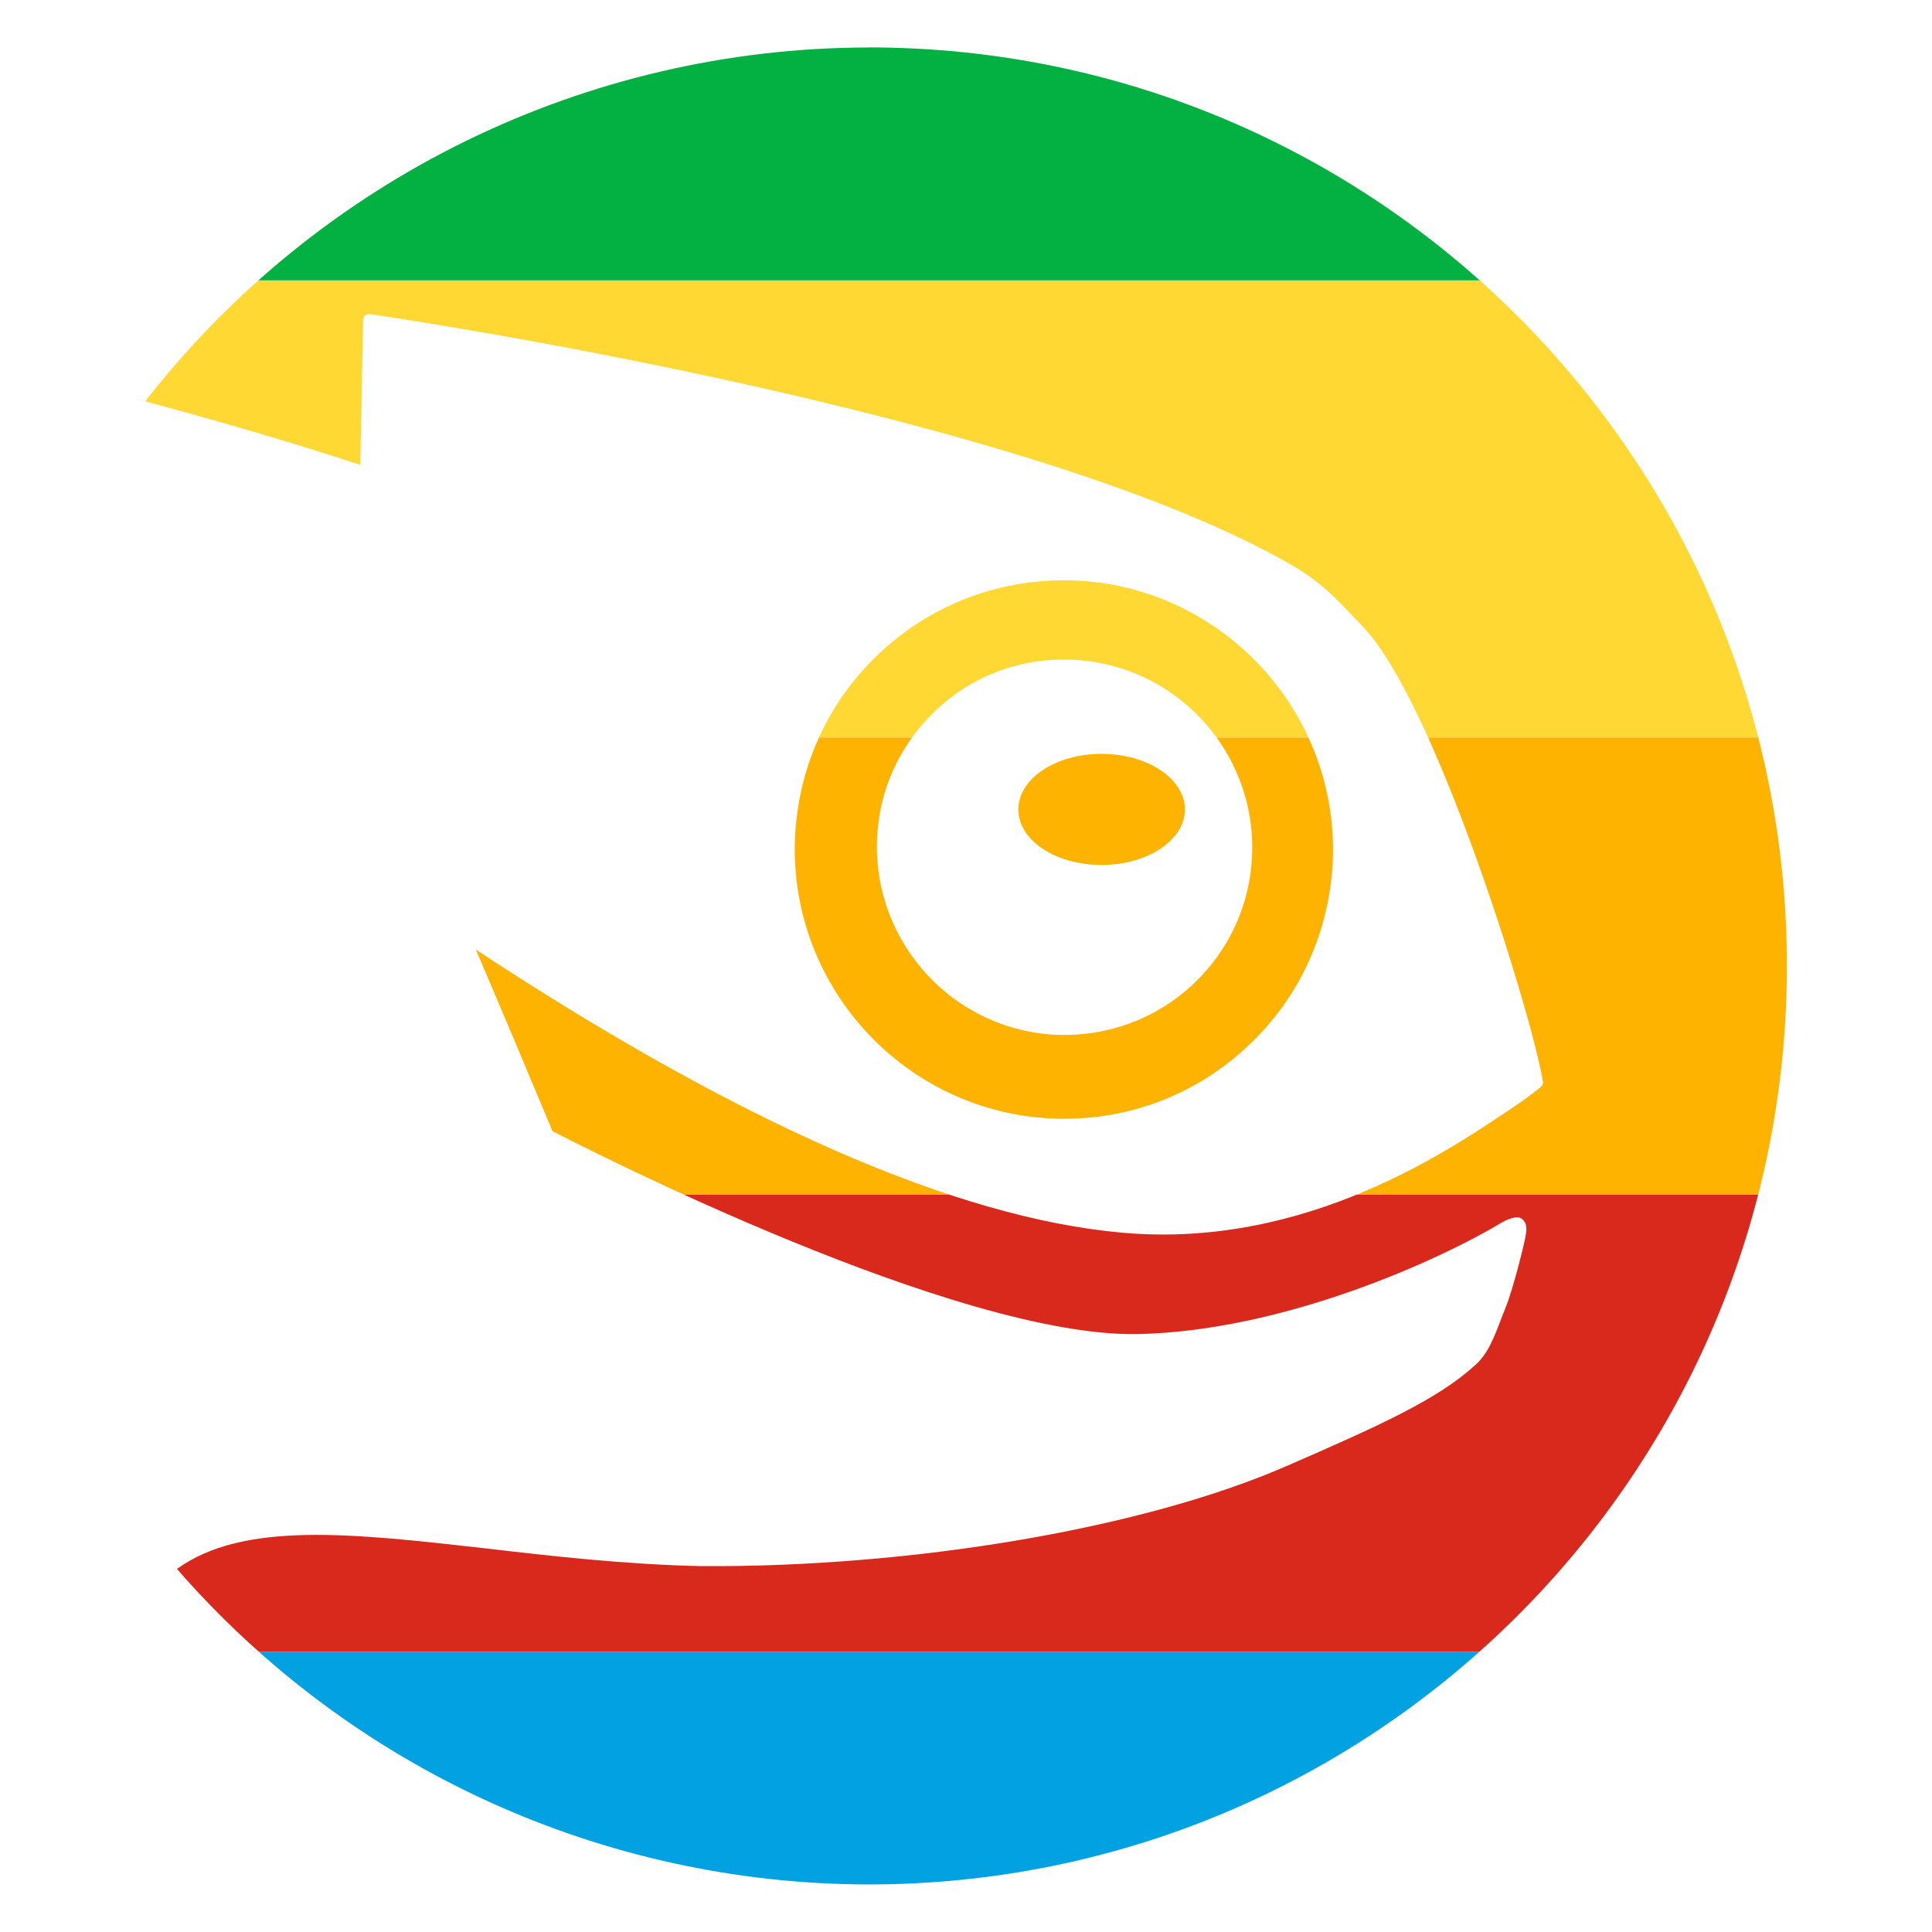
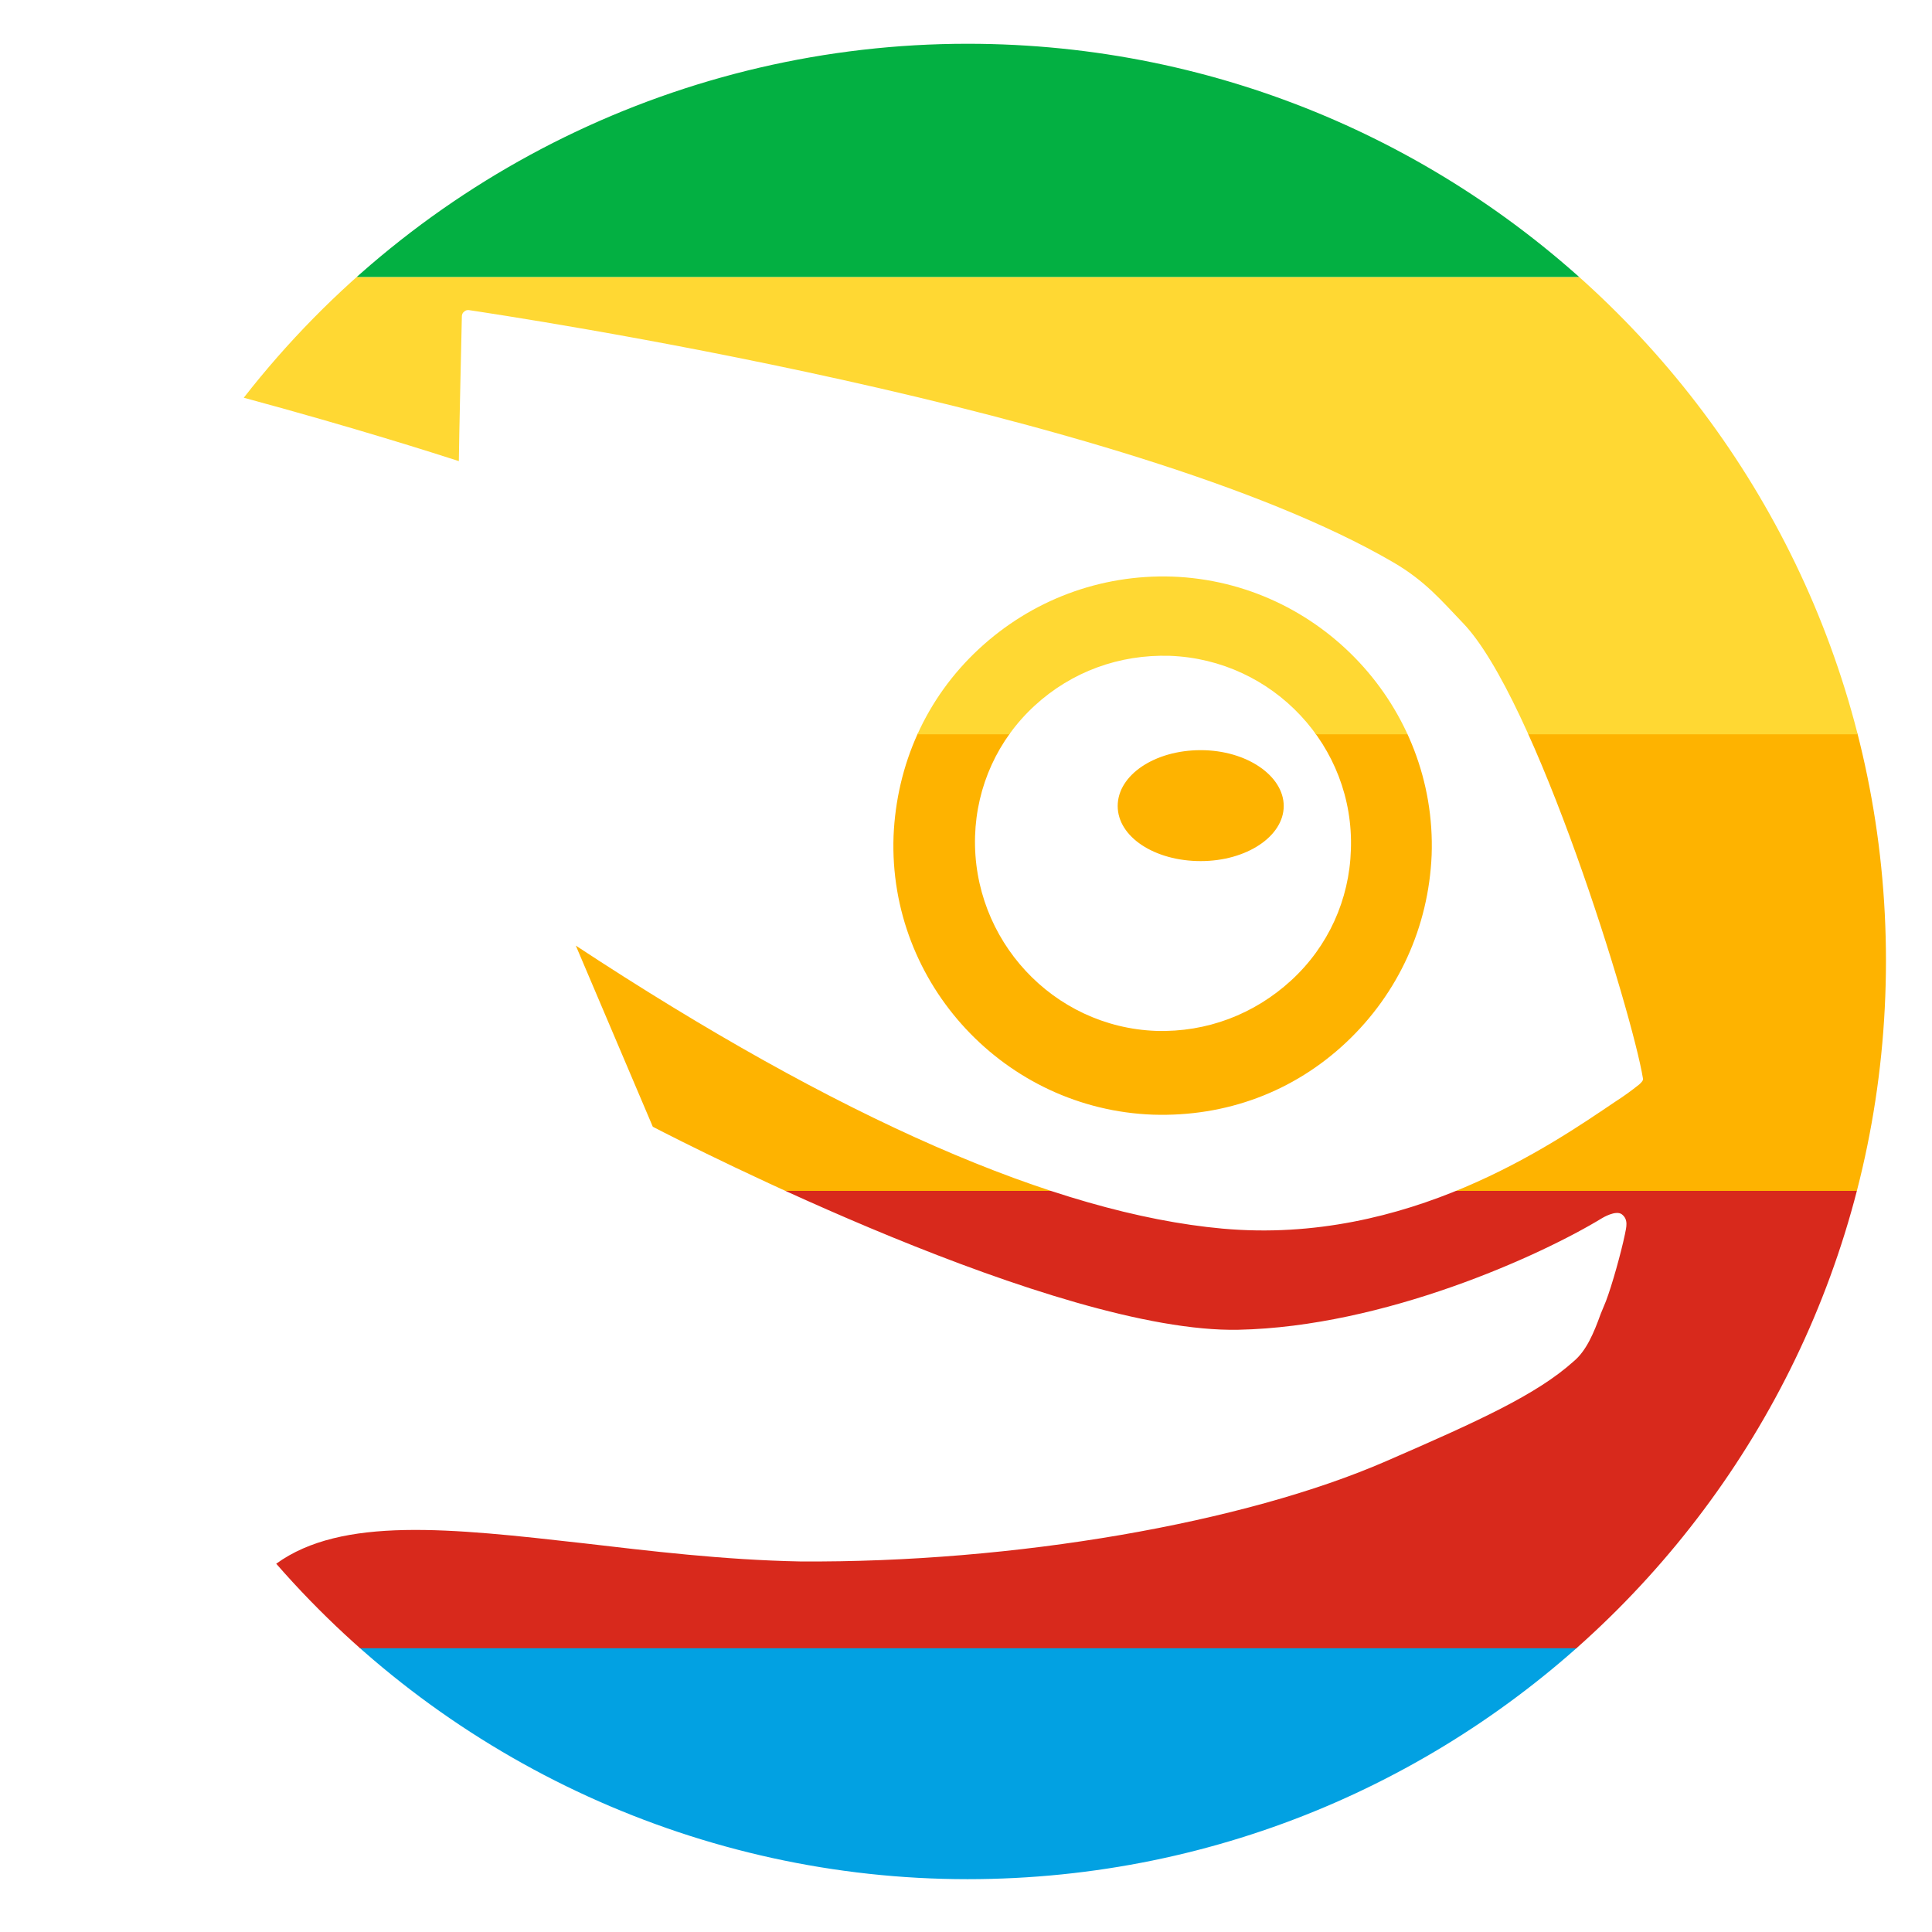
<svg xmlns="http://www.w3.org/2000/svg" id="svg4" viewBox="0 0 256 256">
  <defs>
    <style>
      .cls-1 {
        fill: none;
      }

      .cls-2 {
        clip-path: url(#clippath);
      }

      .cls-3 {
        fill: #03b042;
      }

      .cls-4 {
        fill: #02a1e2;
      }

      .cls-5 {
        fill: #ffd833;
      }

      .cls-6 {
        fill: #feb300;
      }

      .cls-7 {
        fill: #d8291c;
      }
+ 
+       .cls-8 {
+         clip-path: url(#clippath-1);
+       }
+ 
+       .cls-9 {
+         clip-path: url(#clippath-4);
+       }
+ 
+       .cls-10 {
+         clip-path: url(#clippath-3);
+       }
+ 
+       .cls-11 {
+         clip-path: url(#clippath-2);
+       }
    </style>
    <clipPath id="clippath">
-       <path id="path2" class="cls-1" d="m115.05,6.29c-37.45.06-72.79,17.35-95.81,46.89,14.84,3.97,25.35,7.37,28.5,8.43.05-1.93.37-19.2.37-19.2,0,0,.04-.4.25-.6.27-.27.66-.19.66-.19,3.9.57,87.24,12.92,122.37,33.39,4.34,2.54,6.48,5.24,9.15,7.97,9.71,10.04,22.54,51.8,23.92,60.41.05.34-.36.71-.54.85h0c-1,.78-2.08,1.59-3.17,2.31-8.31,5.58-27.46,18.98-52.03,16.79-22.07-1.95-50.9-14.61-85.66-37.51,3.42,8,6.78,16.03,10.15,24.05,5.03,2.61,53.62,27.37,77.59,26.89,19.31-.4,39.97-9.82,48.23-14.8,0,0,1.82-1.09,2.61-.48.86.67.63,1.69.42,2.74-.51,2.37-1.67,6.7-2.45,8.75l-.66,1.67c-.95,2.53-1.85,4.89-3.6,6.34-4.87,4.43-12.64,7.95-24.81,13.24-18.82,8.23-49.35,13.47-77.69,13.29-10.15-.23-19.96-1.35-28.57-2.36-17.68-2-32.06-3.61-40.83,2.73,23.07,26.51,56.47,41.75,91.61,41.81,67.22,0,121.71-54.49,121.71-121.71h0c0-67.22-54.49-121.71-121.71-121.71h0,0Zm27.15,70.62c-9.53-.3-18.61,3.06-25.57,9.56-6.96,6.48-10.94,15.32-11.3,24.84-.66,19.64,14.76,36.19,34.38,36.91,9.57.32,18.63-3.04,25.6-9.58,6.94-6.46,10.93-15.3,11.3-24.82.67-19.62-14.76-36.2-34.41-36.91h0Zm-.3,10.5c13.73.49,24.48,12.02,24.01,25.74-.21,6.62-3,12.75-7.85,17.3-4.86,4.53-11.21,6.88-17.87,6.68-13.7-.51-24.44-12.05-23.98-25.78.2-6.64,3.05-12.78,7.88-17.31,4.83-4.53,11.15-6.88,17.81-6.64Zm4.07,12.48c-6.1,0-11.03,3.28-11.03,7.37s4.93,7.35,11.03,7.35,11.04-3.3,11.04-7.35-4.94-7.37-11.04-7.37Z" />
+       <path class="cls-1" d="m128.2,5.8c-37.5,0-72.8,17.3-95.9,46.9,14.8,4,25.4,7.4,28.5,8.4,0-1.9.4-19.2.4-19.2,0,0,0-.4.3-.6.3-.3.7-.2.7-.2,3.9.6,87.2,12.9,122.4,33.4,4.3,2.5,6.5,5.2,9.2,8,9.7,10,22.5,51.8,23.9,60.4.1.3-.4.7-.5.8h0c-1,.8-2.1,1.6-3.2,2.3-8.3,5.6-27.5,19-52,16.8-22.1-2-50.9-14.6-85.7-37.5,3.4,8,6.8,16,10.2,24,5,2.6,53.6,27.4,77.6,26.9,19.3-.4,40-9.8,48.2-14.8,0,0,1.8-1.1,2.6-.5.9.7.6,1.7.4,2.7-.5,2.4-1.7,6.7-2.5,8.8l-.7,1.7c-.9,2.5-1.9,4.9-3.6,6.3-4.9,4.4-12.6,7.9-24.8,13.2-18.8,8.2-49.3,13.5-77.7,13.3-10.2-.2-20-1.4-28.6-2.4-17.7-2-32.1-3.6-40.8,2.7,23.1,26.5,56.5,41.8,91.6,41.8,67.2,0,121.7-54.5,121.7-121.7h0c0-67-54.5-121.5-121.7-121.5h0Zm27.1,70.6c-9.5-.3-18.6,3.1-25.6,9.6s-10.9,15.3-11.3,24.8c-.7,19.6,14.8,36.2,34.4,36.9,9.6.3,18.6-3,25.6-9.6,6.9-6.5,10.9-15.3,11.3-24.8.7-19.6-14.8-36.2-34.4-36.9h0Zm-.3,10.5c13.7.5,24.5,12,24,25.7-.2,6.6-3,12.8-7.9,17.3s-11.2,6.9-17.9,6.7c-13.7-.5-24.4-12.1-24-25.8.2-6.6,3-12.8,7.9-17.3s11.2-6.8,17.9-6.6Zm4.1,12.5c-6.1,0-11,3.3-11,7.4s4.9,7.3,11,7.3,11-3.3,11-7.3-4.9-7.4-11-7.4Z" />
+     </clipPath>
+     <clipPath id="clippath-1">
+       <path class="cls-1" d="m128.2,5.8c-37.5,0-72.8,17.3-95.9,46.9,14.8,4,25.4,7.4,28.5,8.4,0-1.9.4-19.2.4-19.2,0,0,0-.4.3-.6.3-.3.7-.2.7-.2,3.9.6,87.2,12.9,122.4,33.4,4.3,2.5,6.5,5.2,9.2,8,9.7,10,22.5,51.8,23.9,60.4.1.3-.4.7-.5.8h0c-1,.8-2.1,1.6-3.2,2.3-8.3,5.6-27.5,19-52,16.8-22.1-2-50.9-14.6-85.7-37.5,3.4,8,6.8,16,10.2,24,5,2.6,53.6,27.4,77.6,26.9,19.3-.4,40-9.8,48.2-14.8,0,0,1.8-1.1,2.6-.5.9.7.6,1.7.4,2.7-.5,2.4-1.7,6.7-2.5,8.8l-.7,1.7c-.9,2.5-1.9,4.9-3.6,6.3-4.9,4.4-12.6,7.9-24.8,13.2-18.8,8.2-49.3,13.5-77.7,13.3-10.2-.2-20-1.4-28.6-2.4-17.7-2-32.1-3.6-40.8,2.7,23.1,26.5,56.5,41.8,91.6,41.8,67.2,0,121.7-54.5,121.7-121.7h0c0-67-54.5-121.5-121.7-121.5h0Zm27.1,70.6c-9.5-.3-18.6,3.1-25.6,9.6s-10.9,15.3-11.3,24.8c-.7,19.6,14.8,36.2,34.4,36.9,9.6.3,18.6-3,25.6-9.6,6.9-6.5,10.9-15.3,11.3-24.8.7-19.6-14.8-36.2-34.4-36.9h0Zm-.3,10.5c13.7.5,24.5,12,24,25.7-.2,6.6-3,12.8-7.9,17.3s-11.2,6.9-17.9,6.7c-13.7-.5-24.4-12.1-24-25.8.2-6.6,3-12.8,7.9-17.3s11.2-6.8,17.9-6.6Zm4.1,12.5c-6.1,0-11,3.3-11,7.4s4.9,7.3,11,7.3,11-3.3,11-7.3-4.9-7.4-11-7.4Z" />
+     </clipPath>
+     <clipPath id="clippath-2">
+       <path class="cls-1" d="m128.2,5.8c-37.5,0-72.8,17.3-95.9,46.9,14.8,4,25.4,7.4,28.5,8.4,0-1.9.4-19.2.4-19.2,0,0,0-.4.3-.6.3-.3.7-.2.7-.2,3.9.6,87.2,12.9,122.4,33.4,4.3,2.5,6.5,5.2,9.2,8,9.7,10,22.5,51.8,23.9,60.4.1.3-.4.7-.5.8h0c-1,.8-2.1,1.6-3.2,2.3-8.3,5.6-27.5,19-52,16.8-22.1-2-50.9-14.6-85.7-37.5,3.4,8,6.8,16,10.2,24,5,2.6,53.6,27.4,77.6,26.9,19.3-.4,40-9.8,48.2-14.8,0,0,1.8-1.1,2.6-.5.9.7.6,1.7.4,2.7-.5,2.4-1.7,6.7-2.5,8.8l-.7,1.7c-.9,2.5-1.9,4.9-3.6,6.3-4.9,4.4-12.6,7.9-24.8,13.2-18.8,8.2-49.3,13.5-77.7,13.3-10.2-.2-20-1.4-28.6-2.4-17.7-2-32.1-3.6-40.8,2.7,23.1,26.5,56.5,41.8,91.6,41.8,67.2,0,121.7-54.5,121.7-121.7h0c0-67-54.5-121.5-121.7-121.5h0Zm27.1,70.6c-9.5-.3-18.6,3.1-25.6,9.6s-10.9,15.3-11.3,24.8c-.7,19.6,14.8,36.2,34.4,36.9,9.6.3,18.6-3,25.6-9.6,6.9-6.5,10.9-15.3,11.3-24.8.7-19.6-14.8-36.2-34.4-36.9h0Zm-.3,10.5c13.7.5,24.5,12,24,25.7-.2,6.6-3,12.8-7.9,17.3s-11.2,6.9-17.9,6.7c-13.7-.5-24.4-12.1-24-25.8.2-6.6,3-12.8,7.9-17.3s11.2-6.8,17.9-6.6Zm4.1,12.5c-6.1,0-11,3.3-11,7.4s4.9,7.3,11,7.3,11-3.3,11-7.3-4.9-7.4-11-7.4Z" />
+     </clipPath>
+     <clipPath id="clippath-3">
+       <path class="cls-1" d="m128.2,5.8c-37.5,0-72.8,17.3-95.9,46.9,14.8,4,25.4,7.4,28.5,8.4,0-1.9.4-19.2.4-19.2,0,0,0-.4.3-.6.3-.3.7-.2.7-.2,3.9.6,87.2,12.9,122.4,33.4,4.3,2.5,6.5,5.2,9.2,8,9.7,10,22.5,51.8,23.9,60.4.1.3-.4.7-.5.8h0c-1,.8-2.1,1.6-3.2,2.3-8.3,5.6-27.5,19-52,16.8-22.1-2-50.9-14.6-85.7-37.5,3.4,8,6.8,16,10.2,24,5,2.6,53.6,27.4,77.6,26.9,19.3-.4,40-9.8,48.2-14.8,0,0,1.8-1.1,2.6-.5.9.7.6,1.7.4,2.7-.5,2.4-1.7,6.7-2.5,8.8l-.7,1.7c-.9,2.5-1.9,4.9-3.6,6.3-4.9,4.4-12.6,7.9-24.8,13.2-18.8,8.2-49.3,13.5-77.7,13.3-10.2-.2-20-1.4-28.6-2.4-17.7-2-32.1-3.6-40.8,2.7,23.1,26.5,56.5,41.8,91.6,41.8,67.2,0,121.7-54.5,121.7-121.7h0c0-67-54.5-121.5-121.7-121.5h0Zm27.1,70.6c-9.5-.3-18.6,3.1-25.6,9.6s-10.9,15.3-11.3,24.8c-.7,19.6,14.8,36.2,34.4,36.9,9.6.3,18.6-3,25.6-9.6,6.9-6.5,10.9-15.3,11.3-24.8.7-19.6-14.8-36.2-34.4-36.9h0Zm-.3,10.5c13.7.5,24.5,12,24,25.7-.2,6.6-3,12.8-7.9,17.3s-11.2,6.9-17.9,6.7c-13.7-.5-24.4-12.1-24-25.8.2-6.6,3-12.8,7.9-17.3s11.2-6.8,17.9-6.6Zm4.1,12.5c-6.1,0-11,3.3-11,7.4s4.9,7.3,11,7.3,11-3.3,11-7.3-4.9-7.4-11-7.4Z" />
+     </clipPath>
+     <clipPath id="clippath-4">
+       <path class="cls-1" d="m128.2,5.8c-37.5,0-72.8,17.3-95.9,46.9,14.8,4,25.4,7.4,28.5,8.4,0-1.9.4-19.2.4-19.2,0,0,0-.4.3-.6.3-.3.7-.2.7-.2,3.9.6,87.2,12.9,122.4,33.4,4.3,2.5,6.5,5.2,9.2,8,9.7,10,22.5,51.8,23.9,60.4.1.3-.4.7-.5.8h0c-1,.8-2.1,1.6-3.2,2.3-8.3,5.6-27.5,19-52,16.8-22.1-2-50.9-14.6-85.7-37.5,3.4,8,6.8,16,10.2,24,5,2.6,53.6,27.4,77.6,26.9,19.3-.4,40-9.8,48.2-14.8,0,0,1.8-1.1,2.6-.5.9.7.6,1.7.4,2.7-.5,2.4-1.7,6.7-2.5,8.8l-.7,1.7c-.9,2.5-1.9,4.9-3.6,6.3-4.9,4.4-12.6,7.9-24.8,13.2-18.8,8.2-49.3,13.5-77.7,13.3-10.2-.2-20-1.4-28.6-2.4-17.7-2-32.1-3.6-40.8,2.7,23.1,26.5,56.5,41.8,91.6,41.8,67.2,0,121.7-54.5,121.7-121.7h0c0-67-54.5-121.5-121.7-121.5h0Zm27.1,70.6c-9.5-.3-18.6,3.1-25.6,9.6s-10.9,15.3-11.3,24.8c-.7,19.6,14.8,36.2,34.4,36.9,9.6.3,18.6-3,25.6-9.6,6.9-6.5,10.9-15.3,11.3-24.8.7-19.6-14.8-36.2-34.4-36.9h0Zm-.3,10.5c13.7.5,24.5,12,24,25.7-.2,6.6-3,12.8-7.9,17.3s-11.2,6.9-17.9,6.7c-13.7-.5-24.4-12.1-24-25.8.2-6.6,3-12.8,7.9-17.3s11.2-6.8,17.9-6.6Zm4.1,12.5c-6.1,0-11,3.3-11,7.4s4.9,7.3,11,7.3,11-3.3,11-7.3-4.9-7.4-11-7.4Z" />
    </clipPath>
  </defs>
  <g class="cls-2">
-     <rect class="cls-4" x="-39.62" y="218.85" width="318.92" height="61.69" />
-     <rect class="cls-7" x="-39.62" y="158.28" width="318.92" height="60.56" />
-     <rect class="cls-6" x="-39.62" y="97.72" width="318.92" height="60.56" />
-     <rect class="cls-5" x="-39.62" y="37.15" width="318.92" height="60.56" />
-     <rect class="cls-3" x="-39.62" y="-23.42" width="318.92" height="60.57" />
+     <rect class="cls-4" x="-26.5" y="218.3" width="318.9" height="61.7" />
+   </g>
+   <g class="cls-8">
+     <rect class="cls-7" x="-26.5" y="157.8" width="318.9" height="60.6" />
+   </g>
+   <g class="cls-11">
+     <rect class="cls-6" x="-26.5" y="97.2" width="318.9" height="60.6" />
+   </g>
+   <g class="cls-10">
+     <rect class="cls-5" x="-26.5" y="36.7" width="318.9" height="60.6" />
+   </g>
+   <g class="cls-9">
+     <rect class="cls-3" x="-26.5" y="-23.9" width="318.9" height="60.6" />
  </g>
</svg>
